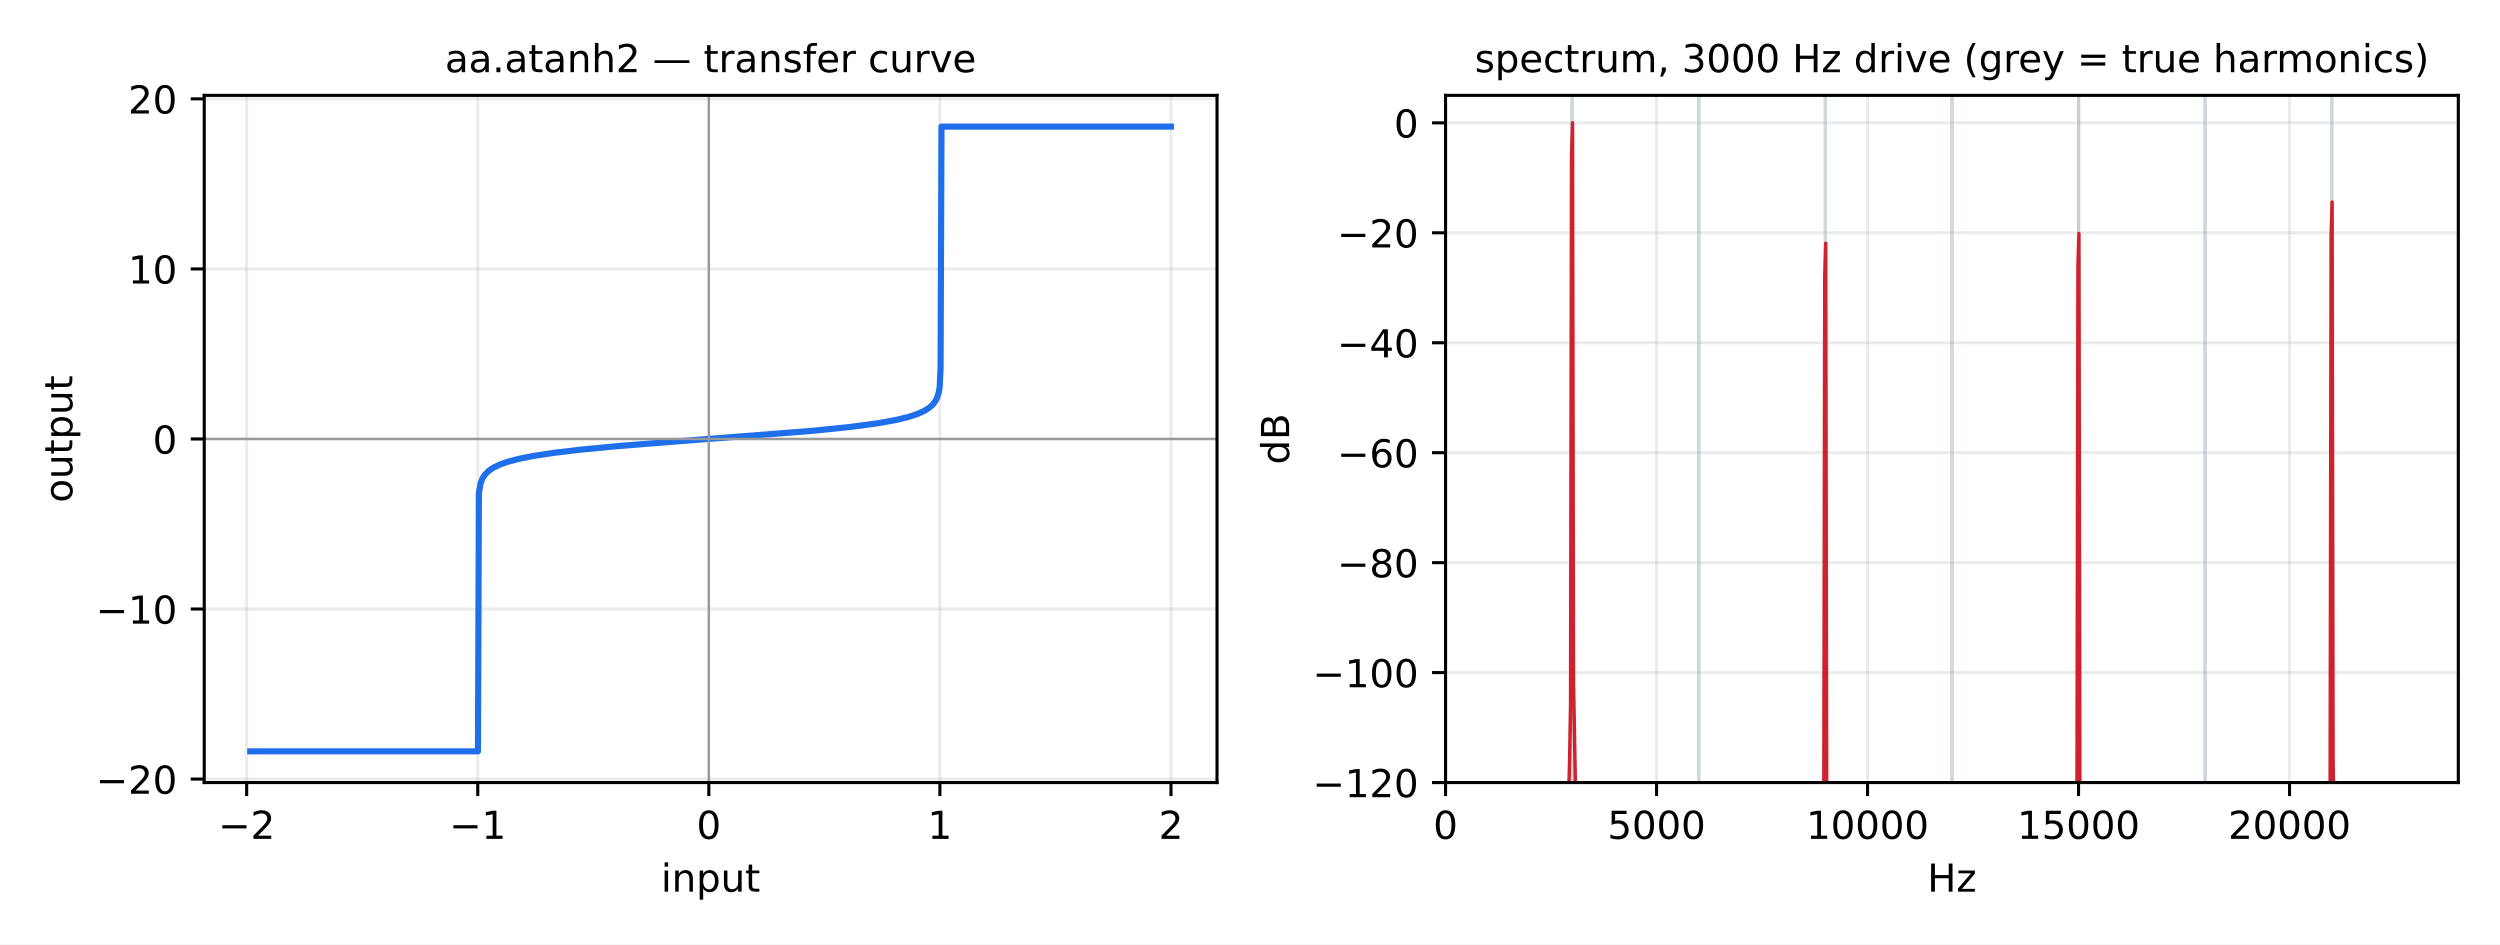
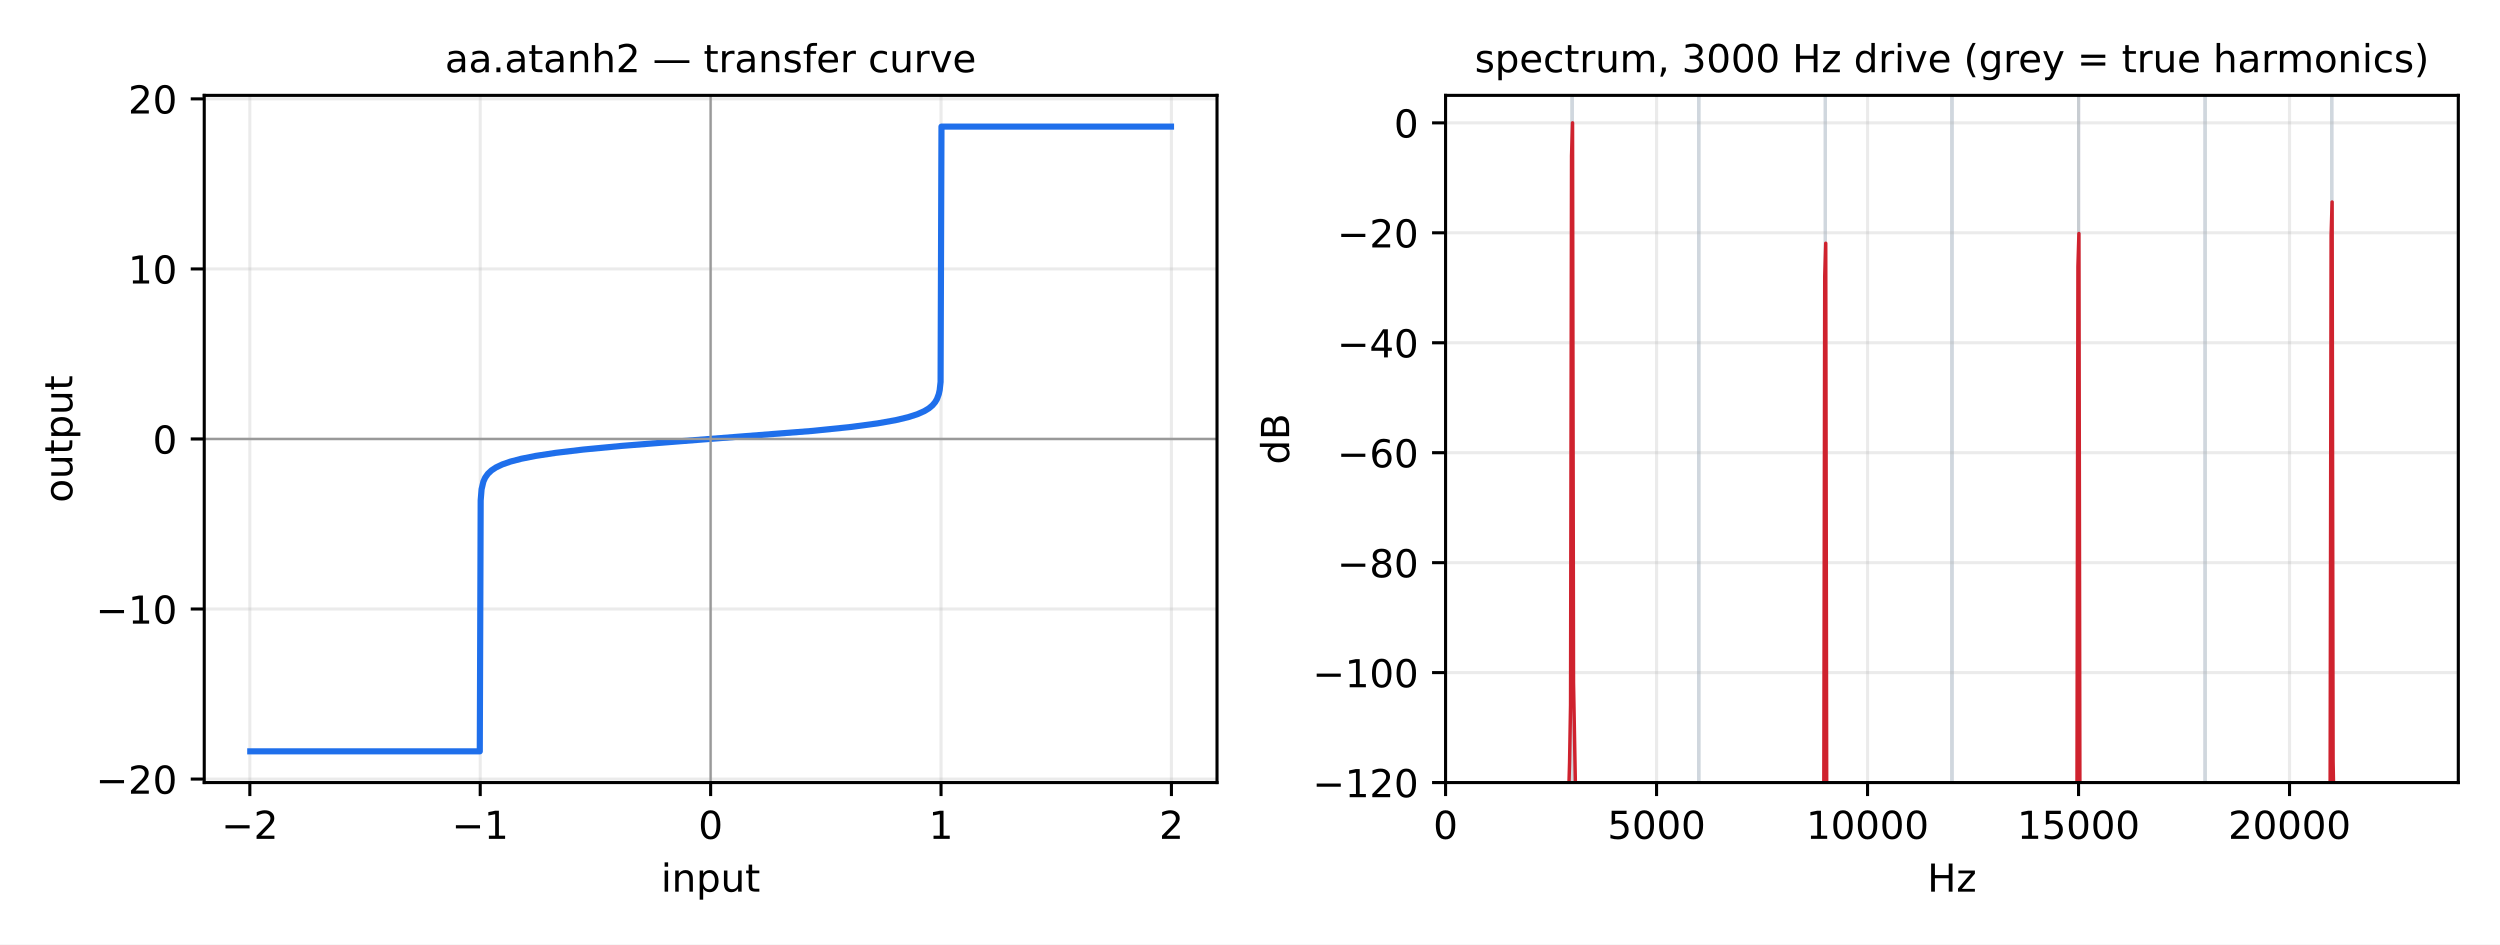
<svg xmlns="http://www.w3.org/2000/svg" xmlns:xlink="http://www.w3.org/1999/xlink" width="648pt" height="244.8pt" viewBox="0 0 648 244.8" version="1.1">
  <defs>
    <style type="text/css">*{stroke-linejoin: round; stroke-linecap: butt}</style>
  </defs>
  <g id="figure_1">
    <g id="patch_1">
      <path d="M 0 244.8  L 648 244.8  L 648 0  L 0 0  z " style="fill: #ffffff" />
    </g>
    <g id="axes_1">
      <g id="patch_2">
        <path d="M 52.94 202.84  L 315.45 202.84  L 315.45 24.72  L 52.94 24.72  z " style="fill: #ffffff" />
      </g>
      <g id="matplotlib.axis_1">
        <g id="xtick_1">
          <g id="line2d_1">
-             <path d="M 63.936 202.84  L 63.936 24.72  " clip-path="url(#pd7f08c7ba3)" style="fill: none; stroke: #b0b0b0; stroke-opacity: 0.25; stroke-width: 0.8; stroke-linecap: square" />
+             <path d="M 64.756 202.84  L 64.756 24.72  " clip-path="url(#p6ccd7eb948)" style="fill: none; stroke: #b0b0b0; stroke-opacity: 0.25; stroke-width: 0.8; stroke-linecap: square" />
          </g>
          <g id="line2d_2">
            <defs>
-               <path id="m24c4869aa1" d="M 0 0  L 0 3.5  " style="stroke: #000000; stroke-width: 0.8" />
+               <path id="m29420ca2e8" d="M 0 0  L 0 3.5  " style="stroke: #000000; stroke-width: 0.8" />
            </defs>
            <g>
-               <use xlink:href="#m24c4869aa1" x="63.936" y="202.84" style="stroke: #000000; stroke-width: 0.8" />
+               <use xlink:href="#m29420ca2e8" x="64.756" y="202.84" style="stroke: #000000; stroke-width: 0.8" />
            </g>
          </g>
          <g id="text_1">
-             <text style="font: 10px 'DejaVu Sans', 'Bitstream Vera Sans', 'Computer Modern Sans Serif', 'Lucida Grande', 'Verdana', 'Geneva', 'Lucid', 'Arial', 'Helvetica', 'Avant Garde', sans-serif; text-anchor: middle" x="63.936" y="217.438" transform="rotate(-0 63.93641 217.4384)">−2</text>
+             <text style="font: 10px 'DejaVu Sans', 'Bitstream Vera Sans', 'Computer Modern Sans Serif', 'Lucida Grande', 'Verdana', 'Geneva', 'Lucid', 'Arial', 'Helvetica', 'Avant Garde', sans-serif; text-anchor: middle" x="64.756" y="217.438" transform="rotate(-0 64.75563 217.4384)">−2</text>
          </g>
        </g>
        <g id="xtick_2">
          <g id="line2d_3">
-             <path d="M 123.832 202.84  L 123.832 24.72  " clip-path="url(#pd7f08c7ba3)" style="fill: none; stroke: #b0b0b0; stroke-opacity: 0.25; stroke-width: 0.8; stroke-linecap: square" />
+             <path d="M 124.475 202.84  L 124.475 24.72  " clip-path="url(#p6ccd7eb948)" style="fill: none; stroke: #b0b0b0; stroke-opacity: 0.25; stroke-width: 0.8; stroke-linecap: square" />
          </g>
          <g id="line2d_4">
            <g>
-               <use xlink:href="#m24c4869aa1" x="123.832" y="202.84" style="stroke: #000000; stroke-width: 0.8" />
+               <use xlink:href="#m29420ca2e8" x="124.475" y="202.84" style="stroke: #000000; stroke-width: 0.8" />
            </g>
          </g>
          <g id="text_2">
-             <text style="font: 10px 'DejaVu Sans', 'Bitstream Vera Sans', 'Computer Modern Sans Serif', 'Lucida Grande', 'Verdana', 'Geneva', 'Lucid', 'Arial', 'Helvetica', 'Avant Garde', sans-serif; text-anchor: middle" x="123.832" y="217.438" transform="rotate(-0 123.8317 217.4384)">−1</text>
+             <text style="font: 10px 'DejaVu Sans', 'Bitstream Vera Sans', 'Computer Modern Sans Serif', 'Lucida Grande', 'Verdana', 'Geneva', 'Lucid', 'Arial', 'Helvetica', 'Avant Garde', sans-serif; text-anchor: middle" x="124.475" y="217.438" transform="rotate(-0 124.4753 217.4384)">−1</text>
          </g>
        </g>
        <g id="xtick_3">
          <g id="line2d_5">
-             <path d="M 183.727 202.84  L 183.727 24.72  " clip-path="url(#pd7f08c7ba3)" style="fill: none; stroke: #b0b0b0; stroke-opacity: 0.25; stroke-width: 0.8; stroke-linecap: square" />
+             <path d="M 184.195 202.84  L 184.195 24.72  " clip-path="url(#p6ccd7eb948)" style="fill: none; stroke: #b0b0b0; stroke-opacity: 0.25; stroke-width: 0.8; stroke-linecap: square" />
          </g>
          <g id="line2d_6">
            <g>
-               <use xlink:href="#m24c4869aa1" x="183.727" y="202.84" style="stroke: #000000; stroke-width: 0.8" />
+               <use xlink:href="#m29420ca2e8" x="184.195" y="202.84" style="stroke: #000000; stroke-width: 0.8" />
            </g>
          </g>
          <g id="text_3">
-             <text style="font: 10px 'DejaVu Sans', 'Bitstream Vera Sans', 'Computer Modern Sans Serif', 'Lucida Grande', 'Verdana', 'Geneva', 'Lucid', 'Arial', 'Helvetica', 'Avant Garde', sans-serif; text-anchor: middle" x="183.727" y="217.438" transform="rotate(-0 183.7271 217.4384)">0</text>
+             <text style="font: 10px 'DejaVu Sans', 'Bitstream Vera Sans', 'Computer Modern Sans Serif', 'Lucida Grande', 'Verdana', 'Geneva', 'Lucid', 'Arial', 'Helvetica', 'Avant Garde', sans-serif; text-anchor: middle" x="184.195" y="217.438" transform="rotate(-0 184.195 217.4384)">0</text>
          </g>
        </g>
        <g id="xtick_4">
          <g id="line2d_7">
-             <path d="M 243.622 202.84  L 243.622 24.72  " clip-path="url(#pd7f08c7ba3)" style="fill: none; stroke: #b0b0b0; stroke-opacity: 0.25; stroke-width: 0.8; stroke-linecap: square" />
+             <path d="M 243.915 202.84  L 243.915 24.72  " clip-path="url(#p6ccd7eb948)" style="fill: none; stroke: #b0b0b0; stroke-opacity: 0.25; stroke-width: 0.8; stroke-linecap: square" />
          </g>
          <g id="line2d_8">
            <g>
-               <use xlink:href="#m24c4869aa1" x="243.622" y="202.84" style="stroke: #000000; stroke-width: 0.8" />
+               <use xlink:href="#m29420ca2e8" x="243.915" y="202.84" style="stroke: #000000; stroke-width: 0.8" />
            </g>
          </g>
          <g id="text_4">
-             <text style="font: 10px 'DejaVu Sans', 'Bitstream Vera Sans', 'Computer Modern Sans Serif', 'Lucida Grande', 'Verdana', 'Geneva', 'Lucid', 'Arial', 'Helvetica', 'Avant Garde', sans-serif; text-anchor: middle" x="243.622" y="217.438" transform="rotate(-0 243.6224 217.4384)">1</text>
+             <text style="font: 10px 'DejaVu Sans', 'Bitstream Vera Sans', 'Computer Modern Sans Serif', 'Lucida Grande', 'Verdana', 'Geneva', 'Lucid', 'Arial', 'Helvetica', 'Avant Garde', sans-serif; text-anchor: middle" x="243.915" y="217.438" transform="rotate(-0 243.9147 217.4384)">1</text>
          </g>
        </g>
        <g id="xtick_5">
          <g id="line2d_9">
-             <path d="M 303.518 202.84  L 303.518 24.72  " clip-path="url(#pd7f08c7ba3)" style="fill: none; stroke: #b0b0b0; stroke-opacity: 0.25; stroke-width: 0.8; stroke-linecap: square" />
+             <path d="M 303.634 202.84  L 303.634 24.72  " clip-path="url(#p6ccd7eb948)" style="fill: none; stroke: #b0b0b0; stroke-opacity: 0.25; stroke-width: 0.8; stroke-linecap: square" />
          </g>
          <g id="line2d_10">
            <g>
-               <use xlink:href="#m24c4869aa1" x="303.518" y="202.84" style="stroke: #000000; stroke-width: 0.8" />
+               <use xlink:href="#m29420ca2e8" x="303.634" y="202.84" style="stroke: #000000; stroke-width: 0.8" />
            </g>
          </g>
          <g id="text_5">
-             <text style="font: 10px 'DejaVu Sans', 'Bitstream Vera Sans', 'Computer Modern Sans Serif', 'Lucida Grande', 'Verdana', 'Geneva', 'Lucid', 'Arial', 'Helvetica', 'Avant Garde', sans-serif; text-anchor: middle" x="303.518" y="217.438" transform="rotate(-0 303.5177 217.4384)">2</text>
+             <text style="font: 10px 'DejaVu Sans', 'Bitstream Vera Sans', 'Computer Modern Sans Serif', 'Lucida Grande', 'Verdana', 'Geneva', 'Lucid', 'Arial', 'Helvetica', 'Avant Garde', sans-serif; text-anchor: middle" x="303.634" y="217.438" transform="rotate(-0 303.6344 217.4384)">2</text>
          </g>
        </g>
        <g id="text_6">
          <text style="font: 10px 'DejaVu Sans', 'Bitstream Vera Sans', 'Computer Modern Sans Serif', 'Lucida Grande', 'Verdana', 'Geneva', 'Lucid', 'Arial', 'Helvetica', 'Avant Garde', sans-serif; text-anchor: middle" x="184.195" y="231.117" transform="rotate(-0 184.195 231.1166)">input</text>
        </g>
      </g>
      <g id="matplotlib.axis_2">
        <g id="ytick_1">
          <g id="line2d_11">
-             <path d="M 52.94 201.935  L 315.45 201.935  " clip-path="url(#pd7f08c7ba3)" style="fill: none; stroke: #b0b0b0; stroke-opacity: 0.25; stroke-width: 0.8; stroke-linecap: square" />
+             <path d="M 52.94 201.935  L 315.45 201.935  " clip-path="url(#p6ccd7eb948)" style="fill: none; stroke: #b0b0b0; stroke-opacity: 0.25; stroke-width: 0.8; stroke-linecap: square" />
          </g>
          <g id="line2d_12">
            <defs>
-               <path id="m003d3d29bb" d="M 0 0  L -3.5 0  " style="stroke: #000000; stroke-width: 0.8" />
+               <path id="m2997fd77a0" d="M 0 0  L -3.5 0  " style="stroke: #000000; stroke-width: 0.8" />
            </defs>
            <g>
-               <use xlink:href="#m003d3d29bb" x="52.94" y="201.935" style="stroke: #000000; stroke-width: 0.8" />
+               <use xlink:href="#m2997fd77a0" x="52.94" y="201.935" style="stroke: #000000; stroke-width: 0.8" />
            </g>
          </g>
          <g id="text_7">
            <text style="font: 10px 'DejaVu Sans', 'Bitstream Vera Sans', 'Computer Modern Sans Serif', 'Lucida Grande', 'Verdana', 'Geneva', 'Lucid', 'Arial', 'Helvetica', 'Avant Garde', sans-serif; text-anchor: end" x="45.94" y="205.735" transform="rotate(-0 45.94 205.7346)">−20</text>
          </g>
        </g>
        <g id="ytick_2">
          <g id="line2d_13">
-             <path d="M 52.94 157.858  L 315.45 157.858  " clip-path="url(#pd7f08c7ba3)" style="fill: none; stroke: #b0b0b0; stroke-opacity: 0.25; stroke-width: 0.8; stroke-linecap: square" />
+             <path d="M 52.94 157.858  L 315.45 157.858  " clip-path="url(#p6ccd7eb948)" style="fill: none; stroke: #b0b0b0; stroke-opacity: 0.25; stroke-width: 0.8; stroke-linecap: square" />
          </g>
          <g id="line2d_14">
            <g>
-               <use xlink:href="#m003d3d29bb" x="52.94" y="157.858" style="stroke: #000000; stroke-width: 0.8" />
+               <use xlink:href="#m2997fd77a0" x="52.94" y="157.858" style="stroke: #000000; stroke-width: 0.8" />
            </g>
          </g>
          <g id="text_8">
            <text style="font: 10px 'DejaVu Sans', 'Bitstream Vera Sans', 'Computer Modern Sans Serif', 'Lucida Grande', 'Verdana', 'Geneva', 'Lucid', 'Arial', 'Helvetica', 'Avant Garde', sans-serif; text-anchor: end" x="45.94" y="161.657" transform="rotate(-0 45.94 161.6569)">−10</text>
          </g>
        </g>
        <g id="ytick_3">
          <g id="line2d_15">
-             <path d="M 52.94 113.78  L 315.45 113.78  " clip-path="url(#pd7f08c7ba3)" style="fill: none; stroke: #b0b0b0; stroke-opacity: 0.25; stroke-width: 0.8; stroke-linecap: square" />
+             <path d="M 52.94 113.78  L 315.45 113.78  " clip-path="url(#p6ccd7eb948)" style="fill: none; stroke: #b0b0b0; stroke-opacity: 0.25; stroke-width: 0.8; stroke-linecap: square" />
          </g>
          <g id="line2d_16">
            <g>
-               <use xlink:href="#m003d3d29bb" x="52.94" y="113.78" style="stroke: #000000; stroke-width: 0.8" />
+               <use xlink:href="#m2997fd77a0" x="52.94" y="113.78" style="stroke: #000000; stroke-width: 0.8" />
            </g>
          </g>
          <g id="text_9">
            <text style="font: 10px 'DejaVu Sans', 'Bitstream Vera Sans', 'Computer Modern Sans Serif', 'Lucida Grande', 'Verdana', 'Geneva', 'Lucid', 'Arial', 'Helvetica', 'Avant Garde', sans-serif; text-anchor: end" x="45.94" y="117.579" transform="rotate(-0 45.94 117.5792)">0</text>
          </g>
        </g>
        <g id="ytick_4">
          <g id="line2d_17">
-             <path d="M 52.94 69.702  L 315.45 69.702  " clip-path="url(#pd7f08c7ba3)" style="fill: none; stroke: #b0b0b0; stroke-opacity: 0.25; stroke-width: 0.8; stroke-linecap: square" />
+             <path d="M 52.94 69.702  L 315.45 69.702  " clip-path="url(#p6ccd7eb948)" style="fill: none; stroke: #b0b0b0; stroke-opacity: 0.25; stroke-width: 0.8; stroke-linecap: square" />
          </g>
          <g id="line2d_18">
            <g>
-               <use xlink:href="#m003d3d29bb" x="52.94" y="69.702" style="stroke: #000000; stroke-width: 0.8" />
+               <use xlink:href="#m2997fd77a0" x="52.94" y="69.702" style="stroke: #000000; stroke-width: 0.8" />
            </g>
          </g>
          <g id="text_10">
            <text style="font: 10px 'DejaVu Sans', 'Bitstream Vera Sans', 'Computer Modern Sans Serif', 'Lucida Grande', 'Verdana', 'Geneva', 'Lucid', 'Arial', 'Helvetica', 'Avant Garde', sans-serif; text-anchor: end" x="45.94" y="73.502" transform="rotate(-0 45.94 73.50154)">10</text>
          </g>
        </g>
        <g id="ytick_5">
          <g id="line2d_19">
-             <path d="M 52.94 25.625  L 315.45 25.625  " clip-path="url(#pd7f08c7ba3)" style="fill: none; stroke: #b0b0b0; stroke-opacity: 0.25; stroke-width: 0.8; stroke-linecap: square" />
+             <path d="M 52.94 25.625  L 315.45 25.625  " clip-path="url(#p6ccd7eb948)" style="fill: none; stroke: #b0b0b0; stroke-opacity: 0.25; stroke-width: 0.8; stroke-linecap: square" />
          </g>
          <g id="line2d_20">
            <g>
-               <use xlink:href="#m003d3d29bb" x="52.94" y="25.625" style="stroke: #000000; stroke-width: 0.8" />
+               <use xlink:href="#m2997fd77a0" x="52.94" y="25.625" style="stroke: #000000; stroke-width: 0.8" />
            </g>
          </g>
          <g id="text_11">
            <text style="font: 10px 'DejaVu Sans', 'Bitstream Vera Sans', 'Computer Modern Sans Serif', 'Lucida Grande', 'Verdana', 'Geneva', 'Lucid', 'Arial', 'Helvetica', 'Avant Garde', sans-serif; text-anchor: end" x="45.94" y="29.424" transform="rotate(-0 45.94 29.42387)">20</text>
          </g>
        </g>
        <g id="text_12">
          <text style="font: 10px 'DejaVu Sans', 'Bitstream Vera Sans', 'Computer Modern Sans Serif', 'Lucida Grande', 'Verdana', 'Geneva', 'Lucid', 'Arial', 'Helvetica', 'Avant Garde', sans-serif; text-anchor: middle" x="18.756" y="113.78" transform="rotate(-90 18.75562 113.78)">output</text>
        </g>
      </g>
      <g id="line2d_21">
-         <path d="M 64.872 194.744  L 123.89 194.744  L 124.124 127.822  L 124.592 125.189  L 125.061 124.016  L 125.763 122.946  L 126.7 122.023  L 127.871 121.227  L 129.51 120.431  L 131.618 119.685  L 134.428 118.943  L 138.176 118.194  L 143.328 117.404  L 150.354 116.563  L 160.424 115.601  L 175.881 114.371  L 210.776 111.651  L 220.612 110.636  L 227.404 109.723  L 232.088 108.886  L 235.367 108.098  L 237.709 107.338  L 239.582 106.496  L 240.753 105.763  L 241.69 104.944  L 242.393 104.052  L 242.861 103.172  L 243.329 101.701  L 243.564 100.294  L 243.798 95.319  L 244.032 32.816  L 303.518 32.816  L 303.518 32.816  " clip-path="url(#pd7f08c7ba3)" style="fill: none; stroke: #1f6feb; stroke-width: 1.6; stroke-linecap: square" />
+         <path d="M 64.872 194.744  L 124.359 194.744  L 124.592 129.702  L 124.825 126.822  L 125.292 124.833  L 125.758 123.799  L 126.458 122.808  L 127.391 121.93  L 128.558 121.16  L 130.191 120.383  L 132.29 119.649  L 135.09 118.916  L 138.822 118.174  L 143.954 117.388  L 151.186 116.526  L 161.217 115.57  L 176.847 114.327  L 210.672 111.683  L 220.703 110.649  L 227.468 109.741  L 232.134 108.91  L 235.4 108.131  L 237.733 107.382  L 239.599 106.558  L 240.765 105.847  L 241.699 105.064  L 242.398 104.227  L 242.865 103.427  L 243.331 102.169  L 243.565 101.108  L 243.798 98.993  L 244.031 32.816  L 303.518 32.816  L 303.518 32.816  " clip-path="url(#p6ccd7eb948)" style="fill: none; stroke: #1f6feb; stroke-width: 1.6; stroke-linecap: square" />
      </g>
      <g id="line2d_22">
-         <path d="M 52.94 113.78  L 315.45 113.78  " clip-path="url(#pd7f08c7ba3)" style="fill: none; stroke: #999999; stroke-width: 0.6; stroke-linecap: square" />
+         <path d="M 52.94 113.78  L 315.45 113.78  " clip-path="url(#p6ccd7eb948)" style="fill: none; stroke: #999999; stroke-width: 0.6; stroke-linecap: square" />
      </g>
      <g id="line2d_23">
-         <path d="M 183.727 202.84  L 183.727 24.72  " clip-path="url(#pd7f08c7ba3)" style="fill: none; stroke: #999999; stroke-width: 0.6; stroke-linecap: square" />
+         <path d="M 184.195 202.84  L 184.195 24.72  " clip-path="url(#p6ccd7eb948)" style="fill: none; stroke: #999999; stroke-width: 0.6; stroke-linecap: square" />
      </g>
      <g id="patch_3">
        <path d="M 52.94 202.84  L 52.94 24.72  " style="fill: none; stroke: #000000; stroke-width: 0.8; stroke-linejoin: miter; stroke-linecap: square" />
      </g>
      <g id="patch_4">
        <path d="M 315.45 202.84  L 315.45 24.72  " style="fill: none; stroke: #000000; stroke-width: 0.8; stroke-linejoin: miter; stroke-linecap: square" />
      </g>
      <g id="patch_5">
        <path d="M 52.94 202.84  L 315.45 202.84  " style="fill: none; stroke: #000000; stroke-width: 0.8; stroke-linejoin: miter; stroke-linecap: square" />
      </g>
      <g id="patch_6">
        <path d="M 52.94 24.72  L 315.45 24.72  " style="fill: none; stroke: #000000; stroke-width: 0.8; stroke-linejoin: miter; stroke-linecap: square" />
      </g>
      <g id="text_13">
        <text style="font: 10px 'DejaVu Sans', 'Bitstream Vera Sans', 'Computer Modern Sans Serif', 'Lucida Grande', 'Verdana', 'Geneva', 'Lucid', 'Arial', 'Helvetica', 'Avant Garde', sans-serif; text-anchor: middle" x="184.195" y="18.72" transform="rotate(-0 184.195 18.72)">aa.atanh2 — transfer curve</text>
      </g>
    </g>
    <g id="axes_2">
      <g id="patch_7">
        <path d="M 374.69 202.84  L 637.2 202.84  L 637.2 24.72  L 374.69 24.72  z " style="fill: #ffffff" />
      </g>
      <g id="line2d_24">
-         <path d="M 407.504 202.84  L 407.504 24.72  " clip-path="url(#p93cb411a8f)" style="fill: none; stroke: #d0d7de; stroke-width: 0.8; stroke-linecap: square" />
+         <path d="M 407.504 202.84  L 407.504 24.72  " clip-path="url(#pc779286670)" style="fill: none; stroke: #d0d7de; stroke-width: 0.8; stroke-linecap: square" />
      </g>
      <g id="line2d_25">
-         <path d="M 440.317 202.84  L 440.317 24.72  " clip-path="url(#p93cb411a8f)" style="fill: none; stroke: #d0d7de; stroke-width: 0.8; stroke-linecap: square" />
+         <path d="M 440.317 202.84  L 440.317 24.72  " clip-path="url(#pc779286670)" style="fill: none; stroke: #d0d7de; stroke-width: 0.8; stroke-linecap: square" />
      </g>
      <g id="line2d_26">
-         <path d="M 473.131 202.84  L 473.131 24.72  " clip-path="url(#p93cb411a8f)" style="fill: none; stroke: #d0d7de; stroke-width: 0.8; stroke-linecap: square" />
+         <path d="M 473.131 202.84  L 473.131 24.72  " clip-path="url(#pc779286670)" style="fill: none; stroke: #d0d7de; stroke-width: 0.8; stroke-linecap: square" />
      </g>
      <g id="line2d_27">
-         <path d="M 505.945 202.84  L 505.945 24.72  " clip-path="url(#p93cb411a8f)" style="fill: none; stroke: #d0d7de; stroke-width: 0.8; stroke-linecap: square" />
+         <path d="M 505.945 202.84  L 505.945 24.72  " clip-path="url(#pc779286670)" style="fill: none; stroke: #d0d7de; stroke-width: 0.8; stroke-linecap: square" />
      </g>
      <g id="line2d_28">
-         <path d="M 538.759 202.84  L 538.759 24.72  " clip-path="url(#p93cb411a8f)" style="fill: none; stroke: #d0d7de; stroke-width: 0.8; stroke-linecap: square" />
+         <path d="M 538.759 202.84  L 538.759 24.72  " clip-path="url(#pc779286670)" style="fill: none; stroke: #d0d7de; stroke-width: 0.8; stroke-linecap: square" />
      </g>
      <g id="line2d_29">
-         <path d="M 571.572 202.84  L 571.572 24.72  " clip-path="url(#p93cb411a8f)" style="fill: none; stroke: #d0d7de; stroke-width: 0.8; stroke-linecap: square" />
+         <path d="M 571.572 202.84  L 571.572 24.72  " clip-path="url(#pc779286670)" style="fill: none; stroke: #d0d7de; stroke-width: 0.8; stroke-linecap: square" />
      </g>
      <g id="line2d_30">
-         <path d="M 604.386 202.84  L 604.386 24.72  " clip-path="url(#p93cb411a8f)" style="fill: none; stroke: #d0d7de; stroke-width: 0.8; stroke-linecap: square" />
+         <path d="M 604.386 202.84  L 604.386 24.72  " clip-path="url(#pc779286670)" style="fill: none; stroke: #d0d7de; stroke-width: 0.8; stroke-linecap: square" />
      </g>
      <g id="line2d_31">
-         <path d="M 637.2 202.84  L 637.2 24.72  " clip-path="url(#p93cb411a8f)" style="fill: none; stroke: #d0d7de; stroke-width: 0.8; stroke-linecap: square" />
+         <path d="M 637.2 202.84  L 637.2 24.72  " clip-path="url(#pc779286670)" style="fill: none; stroke: #d0d7de; stroke-width: 0.8; stroke-linecap: square" />
      </g>
      <g id="line2d_32">
-         <path d="M 604.386 202.84  L 604.386 24.72  " clip-path="url(#p93cb411a8f)" style="fill: none; stroke: #d0d7de; stroke-width: 0.8; stroke-linecap: square" />
+         <path d="M 604.386 202.84  L 604.386 24.72  " clip-path="url(#pc779286670)" style="fill: none; stroke: #d0d7de; stroke-width: 0.8; stroke-linecap: square" />
      </g>
      <g id="line2d_33">
-         <path d="M 571.572 202.84  L 571.572 24.72  " clip-path="url(#p93cb411a8f)" style="fill: none; stroke: #d0d7de; stroke-width: 0.8; stroke-linecap: square" />
+         <path d="M 571.572 202.84  L 571.572 24.72  " clip-path="url(#pc779286670)" style="fill: none; stroke: #d0d7de; stroke-width: 0.8; stroke-linecap: square" />
      </g>
      <g id="line2d_34">
-         <path d="M 538.759 202.84  L 538.759 24.72  " clip-path="url(#p93cb411a8f)" style="fill: none; stroke: #d0d7de; stroke-width: 0.8; stroke-linecap: square" />
+         <path d="M 538.759 202.84  L 538.759 24.72  " clip-path="url(#pc779286670)" style="fill: none; stroke: #d0d7de; stroke-width: 0.8; stroke-linecap: square" />
      </g>
      <g id="line2d_35">
-         <path d="M 505.945 202.84  L 505.945 24.72  " clip-path="url(#p93cb411a8f)" style="fill: none; stroke: #d0d7de; stroke-width: 0.8; stroke-linecap: square" />
+         <path d="M 505.945 202.84  L 505.945 24.72  " clip-path="url(#pc779286670)" style="fill: none; stroke: #d0d7de; stroke-width: 0.8; stroke-linecap: square" />
      </g>
      <g id="line2d_36">
-         <path d="M 473.131 202.84  L 473.131 24.72  " clip-path="url(#p93cb411a8f)" style="fill: none; stroke: #d0d7de; stroke-width: 0.8; stroke-linecap: square" />
+         <path d="M 473.131 202.84  L 473.131 24.72  " clip-path="url(#pc779286670)" style="fill: none; stroke: #d0d7de; stroke-width: 0.8; stroke-linecap: square" />
      </g>
      <g id="line2d_37">
-         <path d="M 440.317 202.84  L 440.317 24.72  " clip-path="url(#p93cb411a8f)" style="fill: none; stroke: #d0d7de; stroke-width: 0.8; stroke-linecap: square" />
+         <path d="M 440.317 202.84  L 440.317 24.72  " clip-path="url(#pc779286670)" style="fill: none; stroke: #d0d7de; stroke-width: 0.8; stroke-linecap: square" />
      </g>
      <g id="line2d_38">
-         <path d="M 407.504 202.84  L 407.504 24.72  " clip-path="url(#p93cb411a8f)" style="fill: none; stroke: #d0d7de; stroke-width: 0.8; stroke-linecap: square" />
+         <path d="M 407.504 202.84  L 407.504 24.72  " clip-path="url(#pc779286670)" style="fill: none; stroke: #d0d7de; stroke-width: 0.8; stroke-linecap: square" />
      </g>
      <g id="line2d_39">
-         <path d="M 407.504 202.84  L 407.504 24.72  " clip-path="url(#p93cb411a8f)" style="fill: none; stroke: #d0d7de; stroke-width: 0.8; stroke-linecap: square" />
+         <path d="M 407.504 202.84  L 407.504 24.72  " clip-path="url(#pc779286670)" style="fill: none; stroke: #d0d7de; stroke-width: 0.8; stroke-linecap: square" />
      </g>
      <g id="line2d_40">
-         <path d="M 440.317 202.84  L 440.317 24.72  " clip-path="url(#p93cb411a8f)" style="fill: none; stroke: #d0d7de; stroke-width: 0.8; stroke-linecap: square" />
+         <path d="M 440.317 202.84  L 440.317 24.72  " clip-path="url(#pc779286670)" style="fill: none; stroke: #d0d7de; stroke-width: 0.8; stroke-linecap: square" />
      </g>
      <g id="line2d_41">
-         <path d="M 473.131 202.84  L 473.131 24.72  " clip-path="url(#p93cb411a8f)" style="fill: none; stroke: #d0d7de; stroke-width: 0.8; stroke-linecap: square" />
+         <path d="M 473.131 202.84  L 473.131 24.72  " clip-path="url(#pc779286670)" style="fill: none; stroke: #d0d7de; stroke-width: 0.8; stroke-linecap: square" />
      </g>
      <g id="line2d_42">
-         <path d="M 505.945 202.84  L 505.945 24.72  " clip-path="url(#p93cb411a8f)" style="fill: none; stroke: #d0d7de; stroke-width: 0.8; stroke-linecap: square" />
+         <path d="M 505.945 202.84  L 505.945 24.72  " clip-path="url(#pc779286670)" style="fill: none; stroke: #d0d7de; stroke-width: 0.8; stroke-linecap: square" />
      </g>
      <g id="line2d_43">
-         <path d="M 538.759 202.84  L 538.759 24.72  " clip-path="url(#p93cb411a8f)" style="fill: none; stroke: #d0d7de; stroke-width: 0.8; stroke-linecap: square" />
+         <path d="M 538.759 202.84  L 538.759 24.72  " clip-path="url(#pc779286670)" style="fill: none; stroke: #d0d7de; stroke-width: 0.8; stroke-linecap: square" />
      </g>
      <g id="line2d_44">
-         <path d="M 571.572 202.84  L 571.572 24.72  " clip-path="url(#p93cb411a8f)" style="fill: none; stroke: #d0d7de; stroke-width: 0.8; stroke-linecap: square" />
+         <path d="M 571.572 202.84  L 571.572 24.72  " clip-path="url(#pc779286670)" style="fill: none; stroke: #d0d7de; stroke-width: 0.8; stroke-linecap: square" />
      </g>
      <g id="line2d_45">
-         <path d="M 604.386 202.84  L 604.386 24.72  " clip-path="url(#p93cb411a8f)" style="fill: none; stroke: #d0d7de; stroke-width: 0.8; stroke-linecap: square" />
+         <path d="M 604.386 202.84  L 604.386 24.72  " clip-path="url(#pc779286670)" style="fill: none; stroke: #d0d7de; stroke-width: 0.8; stroke-linecap: square" />
      </g>
      <g id="line2d_46">
-         <path d="M 637.2 202.84  L 637.2 24.72  " clip-path="url(#p93cb411a8f)" style="fill: none; stroke: #d0d7de; stroke-width: 0.8; stroke-linecap: square" />
+         <path d="M 637.2 202.84  L 637.2 24.72  " clip-path="url(#pc779286670)" style="fill: none; stroke: #d0d7de; stroke-width: 0.8; stroke-linecap: square" />
      </g>
      <g id="matplotlib.axis_3">
        <g id="xtick_6">
          <g id="line2d_47">
-             <path d="M 374.69 202.84  L 374.69 24.72  " clip-path="url(#p93cb411a8f)" style="fill: none; stroke: #b0b0b0; stroke-opacity: 0.25; stroke-width: 0.8; stroke-linecap: square" />
+             <path d="M 374.69 202.84  L 374.69 24.72  " clip-path="url(#pc779286670)" style="fill: none; stroke: #b0b0b0; stroke-opacity: 0.25; stroke-width: 0.8; stroke-linecap: square" />
          </g>
          <g id="line2d_48">
            <g>
-               <use xlink:href="#m24c4869aa1" x="374.69" y="202.84" style="stroke: #000000; stroke-width: 0.8" />
+               <use xlink:href="#m29420ca2e8" x="374.69" y="202.84" style="stroke: #000000; stroke-width: 0.8" />
            </g>
          </g>
          <g id="text_14">
            <text style="font: 10px 'DejaVu Sans', 'Bitstream Vera Sans', 'Computer Modern Sans Serif', 'Lucida Grande', 'Verdana', 'Geneva', 'Lucid', 'Arial', 'Helvetica', 'Avant Garde', sans-serif; text-anchor: middle" x="374.69" y="217.438" transform="rotate(-0 374.69 217.4384)">0</text>
          </g>
        </g>
        <g id="xtick_7">
          <g id="line2d_49">
-             <path d="M 429.38 202.84  L 429.38 24.72  " clip-path="url(#p93cb411a8f)" style="fill: none; stroke: #b0b0b0; stroke-opacity: 0.25; stroke-width: 0.8; stroke-linecap: square" />
+             <path d="M 429.38 202.84  L 429.38 24.72  " clip-path="url(#pc779286670)" style="fill: none; stroke: #b0b0b0; stroke-opacity: 0.25; stroke-width: 0.8; stroke-linecap: square" />
          </g>
          <g id="line2d_50">
            <g>
-               <use xlink:href="#m24c4869aa1" x="429.38" y="202.84" style="stroke: #000000; stroke-width: 0.8" />
+               <use xlink:href="#m29420ca2e8" x="429.38" y="202.84" style="stroke: #000000; stroke-width: 0.8" />
            </g>
          </g>
          <g id="text_15">
            <text style="font: 10px 'DejaVu Sans', 'Bitstream Vera Sans', 'Computer Modern Sans Serif', 'Lucida Grande', 'Verdana', 'Geneva', 'Lucid', 'Arial', 'Helvetica', 'Avant Garde', sans-serif; text-anchor: middle" x="429.38" y="217.438" transform="rotate(-0 429.3796 217.4384)">5000</text>
          </g>
        </g>
        <g id="xtick_8">
          <g id="line2d_51">
-             <path d="M 484.069 202.84  L 484.069 24.72  " clip-path="url(#p93cb411a8f)" style="fill: none; stroke: #b0b0b0; stroke-opacity: 0.25; stroke-width: 0.8; stroke-linecap: square" />
+             <path d="M 484.069 202.84  L 484.069 24.72  " clip-path="url(#pc779286670)" style="fill: none; stroke: #b0b0b0; stroke-opacity: 0.25; stroke-width: 0.8; stroke-linecap: square" />
          </g>
          <g id="line2d_52">
            <g>
-               <use xlink:href="#m24c4869aa1" x="484.069" y="202.84" style="stroke: #000000; stroke-width: 0.8" />
+               <use xlink:href="#m29420ca2e8" x="484.069" y="202.84" style="stroke: #000000; stroke-width: 0.8" />
            </g>
          </g>
          <g id="text_16">
            <text style="font: 10px 'DejaVu Sans', 'Bitstream Vera Sans', 'Computer Modern Sans Serif', 'Lucida Grande', 'Verdana', 'Geneva', 'Lucid', 'Arial', 'Helvetica', 'Avant Garde', sans-serif; text-anchor: middle" x="484.069" y="217.438" transform="rotate(-0 484.0692 217.4384)">10000</text>
          </g>
        </g>
        <g id="xtick_9">
          <g id="line2d_53">
-             <path d="M 538.759 202.84  L 538.759 24.72  " clip-path="url(#p93cb411a8f)" style="fill: none; stroke: #b0b0b0; stroke-opacity: 0.25; stroke-width: 0.8; stroke-linecap: square" />
+             <path d="M 538.759 202.84  L 538.759 24.72  " clip-path="url(#pc779286670)" style="fill: none; stroke: #b0b0b0; stroke-opacity: 0.25; stroke-width: 0.8; stroke-linecap: square" />
          </g>
          <g id="line2d_54">
            <g>
-               <use xlink:href="#m24c4869aa1" x="538.759" y="202.84" style="stroke: #000000; stroke-width: 0.8" />
+               <use xlink:href="#m29420ca2e8" x="538.759" y="202.84" style="stroke: #000000; stroke-width: 0.8" />
            </g>
          </g>
          <g id="text_17">
            <text style="font: 10px 'DejaVu Sans', 'Bitstream Vera Sans', 'Computer Modern Sans Serif', 'Lucida Grande', 'Verdana', 'Geneva', 'Lucid', 'Arial', 'Helvetica', 'Avant Garde', sans-serif; text-anchor: middle" x="538.759" y="217.438" transform="rotate(-0 538.7587 217.4384)">15000</text>
          </g>
        </g>
        <g id="xtick_10">
          <g id="line2d_55">
-             <path d="M 593.448 202.84  L 593.448 24.72  " clip-path="url(#p93cb411a8f)" style="fill: none; stroke: #b0b0b0; stroke-opacity: 0.25; stroke-width: 0.8; stroke-linecap: square" />
+             <path d="M 593.448 202.84  L 593.448 24.72  " clip-path="url(#pc779286670)" style="fill: none; stroke: #b0b0b0; stroke-opacity: 0.25; stroke-width: 0.8; stroke-linecap: square" />
          </g>
          <g id="line2d_56">
            <g>
-               <use xlink:href="#m24c4869aa1" x="593.448" y="202.84" style="stroke: #000000; stroke-width: 0.8" />
+               <use xlink:href="#m29420ca2e8" x="593.448" y="202.84" style="stroke: #000000; stroke-width: 0.8" />
            </g>
          </g>
          <g id="text_18">
            <text style="font: 10px 'DejaVu Sans', 'Bitstream Vera Sans', 'Computer Modern Sans Serif', 'Lucida Grande', 'Verdana', 'Geneva', 'Lucid', 'Arial', 'Helvetica', 'Avant Garde', sans-serif; text-anchor: middle" x="593.448" y="217.438" transform="rotate(-0 593.4483 217.4384)">20000</text>
          </g>
        </g>
        <g id="text_19">
          <text style="font: 10px 'DejaVu Sans', 'Bitstream Vera Sans', 'Computer Modern Sans Serif', 'Lucida Grande', 'Verdana', 'Geneva', 'Lucid', 'Arial', 'Helvetica', 'Avant Garde', sans-serif; text-anchor: middle" x="505.945" y="231.117" transform="rotate(-0 505.945 231.1166)">Hz</text>
        </g>
      </g>
      <g id="matplotlib.axis_4">
        <g id="ytick_6">
          <g id="line2d_57">
-             <path d="M 374.69 202.84  L 637.2 202.84  " clip-path="url(#p93cb411a8f)" style="fill: none; stroke: #b0b0b0; stroke-opacity: 0.25; stroke-width: 0.8; stroke-linecap: square" />
+             <path d="M 374.69 202.84  L 637.2 202.84  " clip-path="url(#pc779286670)" style="fill: none; stroke: #b0b0b0; stroke-opacity: 0.25; stroke-width: 0.8; stroke-linecap: square" />
          </g>
          <g id="line2d_58">
            <g>
-               <use xlink:href="#m003d3d29bb" x="374.69" y="202.84" style="stroke: #000000; stroke-width: 0.8" />
+               <use xlink:href="#m2997fd77a0" x="374.69" y="202.84" style="stroke: #000000; stroke-width: 0.8" />
            </g>
          </g>
          <g id="text_20">
            <text style="font: 10px 'DejaVu Sans', 'Bitstream Vera Sans', 'Computer Modern Sans Serif', 'Lucida Grande', 'Verdana', 'Geneva', 'Lucid', 'Arial', 'Helvetica', 'Avant Garde', sans-serif; text-anchor: end" x="367.69" y="206.639" transform="rotate(-0 367.69 206.6392)">−120</text>
          </g>
        </g>
        <g id="ytick_7">
          <g id="line2d_59">
-             <path d="M 374.69 174.341  L 637.2 174.341  " clip-path="url(#p93cb411a8f)" style="fill: none; stroke: #b0b0b0; stroke-opacity: 0.25; stroke-width: 0.8; stroke-linecap: square" />
+             <path d="M 374.69 174.341  L 637.2 174.341  " clip-path="url(#pc779286670)" style="fill: none; stroke: #b0b0b0; stroke-opacity: 0.25; stroke-width: 0.8; stroke-linecap: square" />
          </g>
          <g id="line2d_60">
            <g>
-               <use xlink:href="#m003d3d29bb" x="374.69" y="174.341" style="stroke: #000000; stroke-width: 0.8" />
+               <use xlink:href="#m2997fd77a0" x="374.69" y="174.341" style="stroke: #000000; stroke-width: 0.8" />
            </g>
          </g>
          <g id="text_21">
            <text style="font: 10px 'DejaVu Sans', 'Bitstream Vera Sans', 'Computer Modern Sans Serif', 'Lucida Grande', 'Verdana', 'Geneva', 'Lucid', 'Arial', 'Helvetica', 'Avant Garde', sans-serif; text-anchor: end" x="367.69" y="178.14" transform="rotate(-0 367.69 178.14)">−100</text>
          </g>
        </g>
        <g id="ytick_8">
          <g id="line2d_61">
-             <path d="M 374.69 145.842  L 637.2 145.842  " clip-path="url(#p93cb411a8f)" style="fill: none; stroke: #b0b0b0; stroke-opacity: 0.25; stroke-width: 0.8; stroke-linecap: square" />
+             <path d="M 374.69 145.842  L 637.2 145.842  " clip-path="url(#pc779286670)" style="fill: none; stroke: #b0b0b0; stroke-opacity: 0.25; stroke-width: 0.8; stroke-linecap: square" />
          </g>
          <g id="line2d_62">
            <g>
-               <use xlink:href="#m003d3d29bb" x="374.69" y="145.842" style="stroke: #000000; stroke-width: 0.8" />
+               <use xlink:href="#m2997fd77a0" x="374.69" y="145.842" style="stroke: #000000; stroke-width: 0.8" />
            </g>
          </g>
          <g id="text_22">
            <text style="font: 10px 'DejaVu Sans', 'Bitstream Vera Sans', 'Computer Modern Sans Serif', 'Lucida Grande', 'Verdana', 'Geneva', 'Lucid', 'Arial', 'Helvetica', 'Avant Garde', sans-serif; text-anchor: end" x="367.69" y="149.641" transform="rotate(-0 367.69 149.6408)">−80</text>
          </g>
        </g>
        <g id="ytick_9">
          <g id="line2d_63">
-             <path d="M 374.69 117.342  L 637.2 117.342  " clip-path="url(#p93cb411a8f)" style="fill: none; stroke: #b0b0b0; stroke-opacity: 0.25; stroke-width: 0.8; stroke-linecap: square" />
+             <path d="M 374.69 117.342  L 637.2 117.342  " clip-path="url(#pc779286670)" style="fill: none; stroke: #b0b0b0; stroke-opacity: 0.25; stroke-width: 0.8; stroke-linecap: square" />
          </g>
          <g id="line2d_64">
            <g>
-               <use xlink:href="#m003d3d29bb" x="374.69" y="117.342" style="stroke: #000000; stroke-width: 0.8" />
+               <use xlink:href="#m2997fd77a0" x="374.69" y="117.342" style="stroke: #000000; stroke-width: 0.8" />
            </g>
          </g>
          <g id="text_23">
            <text style="font: 10px 'DejaVu Sans', 'Bitstream Vera Sans', 'Computer Modern Sans Serif', 'Lucida Grande', 'Verdana', 'Geneva', 'Lucid', 'Arial', 'Helvetica', 'Avant Garde', sans-serif; text-anchor: end" x="367.69" y="121.142" transform="rotate(-0 367.69 121.1416)">−60</text>
          </g>
        </g>
        <g id="ytick_10">
          <g id="line2d_65">
-             <path d="M 374.69 88.843  L 637.2 88.843  " clip-path="url(#p93cb411a8f)" style="fill: none; stroke: #b0b0b0; stroke-opacity: 0.25; stroke-width: 0.8; stroke-linecap: square" />
+             <path d="M 374.69 88.843  L 637.2 88.843  " clip-path="url(#pc779286670)" style="fill: none; stroke: #b0b0b0; stroke-opacity: 0.25; stroke-width: 0.8; stroke-linecap: square" />
          </g>
          <g id="line2d_66">
            <g>
-               <use xlink:href="#m003d3d29bb" x="374.69" y="88.843" style="stroke: #000000; stroke-width: 0.8" />
+               <use xlink:href="#m2997fd77a0" x="374.69" y="88.843" style="stroke: #000000; stroke-width: 0.8" />
            </g>
          </g>
          <g id="text_24">
            <text style="font: 10px 'DejaVu Sans', 'Bitstream Vera Sans', 'Computer Modern Sans Serif', 'Lucida Grande', 'Verdana', 'Geneva', 'Lucid', 'Arial', 'Helvetica', 'Avant Garde', sans-serif; text-anchor: end" x="367.69" y="92.642" transform="rotate(-0 367.69 92.64242)">−40</text>
          </g>
        </g>
        <g id="ytick_11">
          <g id="line2d_67">
-             <path d="M 374.69 60.344  L 637.2 60.344  " clip-path="url(#p93cb411a8f)" style="fill: none; stroke: #b0b0b0; stroke-opacity: 0.25; stroke-width: 0.8; stroke-linecap: square" />
+             <path d="M 374.69 60.344  L 637.2 60.344  " clip-path="url(#pc779286670)" style="fill: none; stroke: #b0b0b0; stroke-opacity: 0.25; stroke-width: 0.8; stroke-linecap: square" />
          </g>
          <g id="line2d_68">
            <g>
-               <use xlink:href="#m003d3d29bb" x="374.69" y="60.344" style="stroke: #000000; stroke-width: 0.8" />
+               <use xlink:href="#m2997fd77a0" x="374.69" y="60.344" style="stroke: #000000; stroke-width: 0.8" />
            </g>
          </g>
          <g id="text_25">
            <text style="font: 10px 'DejaVu Sans', 'Bitstream Vera Sans', 'Computer Modern Sans Serif', 'Lucida Grande', 'Verdana', 'Geneva', 'Lucid', 'Arial', 'Helvetica', 'Avant Garde', sans-serif; text-anchor: end" x="367.69" y="64.143" transform="rotate(-0 367.69 64.14322)">−20</text>
          </g>
        </g>
        <g id="ytick_12">
          <g id="line2d_69">
-             <path d="M 374.69 31.845  L 637.2 31.845  " clip-path="url(#p93cb411a8f)" style="fill: none; stroke: #b0b0b0; stroke-opacity: 0.25; stroke-width: 0.8; stroke-linecap: square" />
+             <path d="M 374.69 31.845  L 637.2 31.845  " clip-path="url(#pc779286670)" style="fill: none; stroke: #b0b0b0; stroke-opacity: 0.25; stroke-width: 0.8; stroke-linecap: square" />
          </g>
          <g id="line2d_70">
            <g>
-               <use xlink:href="#m003d3d29bb" x="374.69" y="31.845" style="stroke: #000000; stroke-width: 0.8" />
+               <use xlink:href="#m2997fd77a0" x="374.69" y="31.845" style="stroke: #000000; stroke-width: 0.8" />
            </g>
          </g>
          <g id="text_26">
            <text style="font: 10px 'DejaVu Sans', 'Bitstream Vera Sans', 'Computer Modern Sans Serif', 'Lucida Grande', 'Verdana', 'Geneva', 'Lucid', 'Arial', 'Helvetica', 'Avant Garde', sans-serif; text-anchor: end" x="367.69" y="35.644" transform="rotate(-0 367.69 35.64402)">0</text>
          </g>
        </g>
        <g id="text_27">
          <text style="font: 10px 'DejaVu Sans', 'Bitstream Vera Sans', 'Computer Modern Sans Serif', 'Lucida Grande', 'Verdana', 'Geneva', 'Lucid', 'Arial', 'Helvetica', 'Avant Garde', sans-serif; text-anchor: middle" x="334.143" y="113.78" transform="rotate(-90 334.1431 113.78)">dB</text>
        </g>
      </g>
      <g id="line2d_71">
-         <path d="M 403.392 245.8  L 404.011 241.66  L 404.78 235.296  L 405.549 226.713  L 406.062 218.707  L 406.574 206.789  L 406.831 197.606  L 407.087 182.704  L 407.344 40.422  L 407.6 31.845  L 407.856 176.886  L 408.369 204.795  L 408.882 217.496  L 409.651 229.152  L 410.42 237.045  L 411.445 244.733  L 411.616 245.8  M 471.891 245.8  L 472.202 238.01  L 472.458 228.82  L 472.715 213.914  L 472.971 71.63  L 473.227 63.054  L 473.484 208.096  L 473.996 236.013  L 474.374 245.8  M 537.394 245.8  L 537.829 235.463  L 538.086 226.283  L 538.342 211.383  L 538.599 69.101  L 538.855 60.525  L 539.111 205.566  L 539.624 233.47  L 540.12 245.8  M 602.531 245.8  L 602.944 239.22  L 603.457 227.304  L 603.713 218.121  L 603.97 203.219  L 604.226 60.938  L 604.482 52.361  L 604.739 197.402  L 605.251 225.31  L 605.764 238.009  L 606.24 245.8  L 606.24 245.8  " clip-path="url(#p93cb411a8f)" style="fill: none; stroke: #cf222e; stroke-width: 0.9; stroke-linecap: square" />
+         <path d="M 403.392 245.8  L 404.011 241.66  L 404.78 235.296  L 405.549 226.713  L 406.062 218.707  L 406.574 206.789  L 406.831 197.606  L 407.087 182.704  L 407.344 40.422  L 407.6 31.845  L 407.856 176.886  L 408.369 204.795  L 408.882 217.496  L 409.651 229.152  L 410.42 237.045  L 411.445 244.733  L 411.616 245.8  M 471.891 245.8  L 472.202 238.01  L 472.458 228.82  L 472.715 213.914  L 472.971 71.63  L 473.227 63.054  L 473.484 208.096  L 473.996 236.013  L 474.374 245.8  M 537.394 245.8  L 537.829 235.463  L 538.086 226.283  L 538.342 211.383  L 538.599 69.101  L 538.855 60.525  L 539.111 205.566  L 539.624 233.47  L 540.12 245.8  M 602.531 245.8  L 602.944 239.22  L 603.457 227.304  L 603.713 218.121  L 603.97 203.219  L 604.226 60.938  L 604.482 52.361  L 604.739 197.402  L 605.251 225.31  L 605.764 238.009  L 606.24 245.8  L 606.24 245.8  " clip-path="url(#pc779286670)" style="fill: none; stroke: #cf222e; stroke-width: 0.9; stroke-linecap: square" />
      </g>
      <g id="patch_8">
        <path d="M 374.69 202.84  L 374.69 24.72  " style="fill: none; stroke: #000000; stroke-width: 0.8; stroke-linejoin: miter; stroke-linecap: square" />
      </g>
      <g id="patch_9">
        <path d="M 637.2 202.84  L 637.2 24.72  " style="fill: none; stroke: #000000; stroke-width: 0.8; stroke-linejoin: miter; stroke-linecap: square" />
      </g>
      <g id="patch_10">
        <path d="M 374.69 202.84  L 637.2 202.84  " style="fill: none; stroke: #000000; stroke-width: 0.8; stroke-linejoin: miter; stroke-linecap: square" />
      </g>
      <g id="patch_11">
        <path d="M 374.69 24.72  L 637.2 24.72  " style="fill: none; stroke: #000000; stroke-width: 0.8; stroke-linejoin: miter; stroke-linecap: square" />
      </g>
      <g id="text_28">
        <text style="font: 10px 'DejaVu Sans', 'Bitstream Vera Sans', 'Computer Modern Sans Serif', 'Lucida Grande', 'Verdana', 'Geneva', 'Lucid', 'Arial', 'Helvetica', 'Avant Garde', sans-serif; text-anchor: middle" x="505.945" y="18.72" transform="rotate(-0 505.945 18.72)">spectrum, 3000 Hz drive (grey = true harmonics)</text>
      </g>
    </g>
  </g>
  <defs>
-     <clipPath id="pd7f08c7ba3">
+     <clipPath id="p6ccd7eb948">
      <rect x="52.94" y="24.72" width="262.51" height="178.12" />
    </clipPath>
-     <clipPath id="p93cb411a8f">
+     <clipPath id="pc779286670">
      <rect x="374.69" y="24.72" width="262.51" height="178.12" />
    </clipPath>
  </defs>
</svg>
